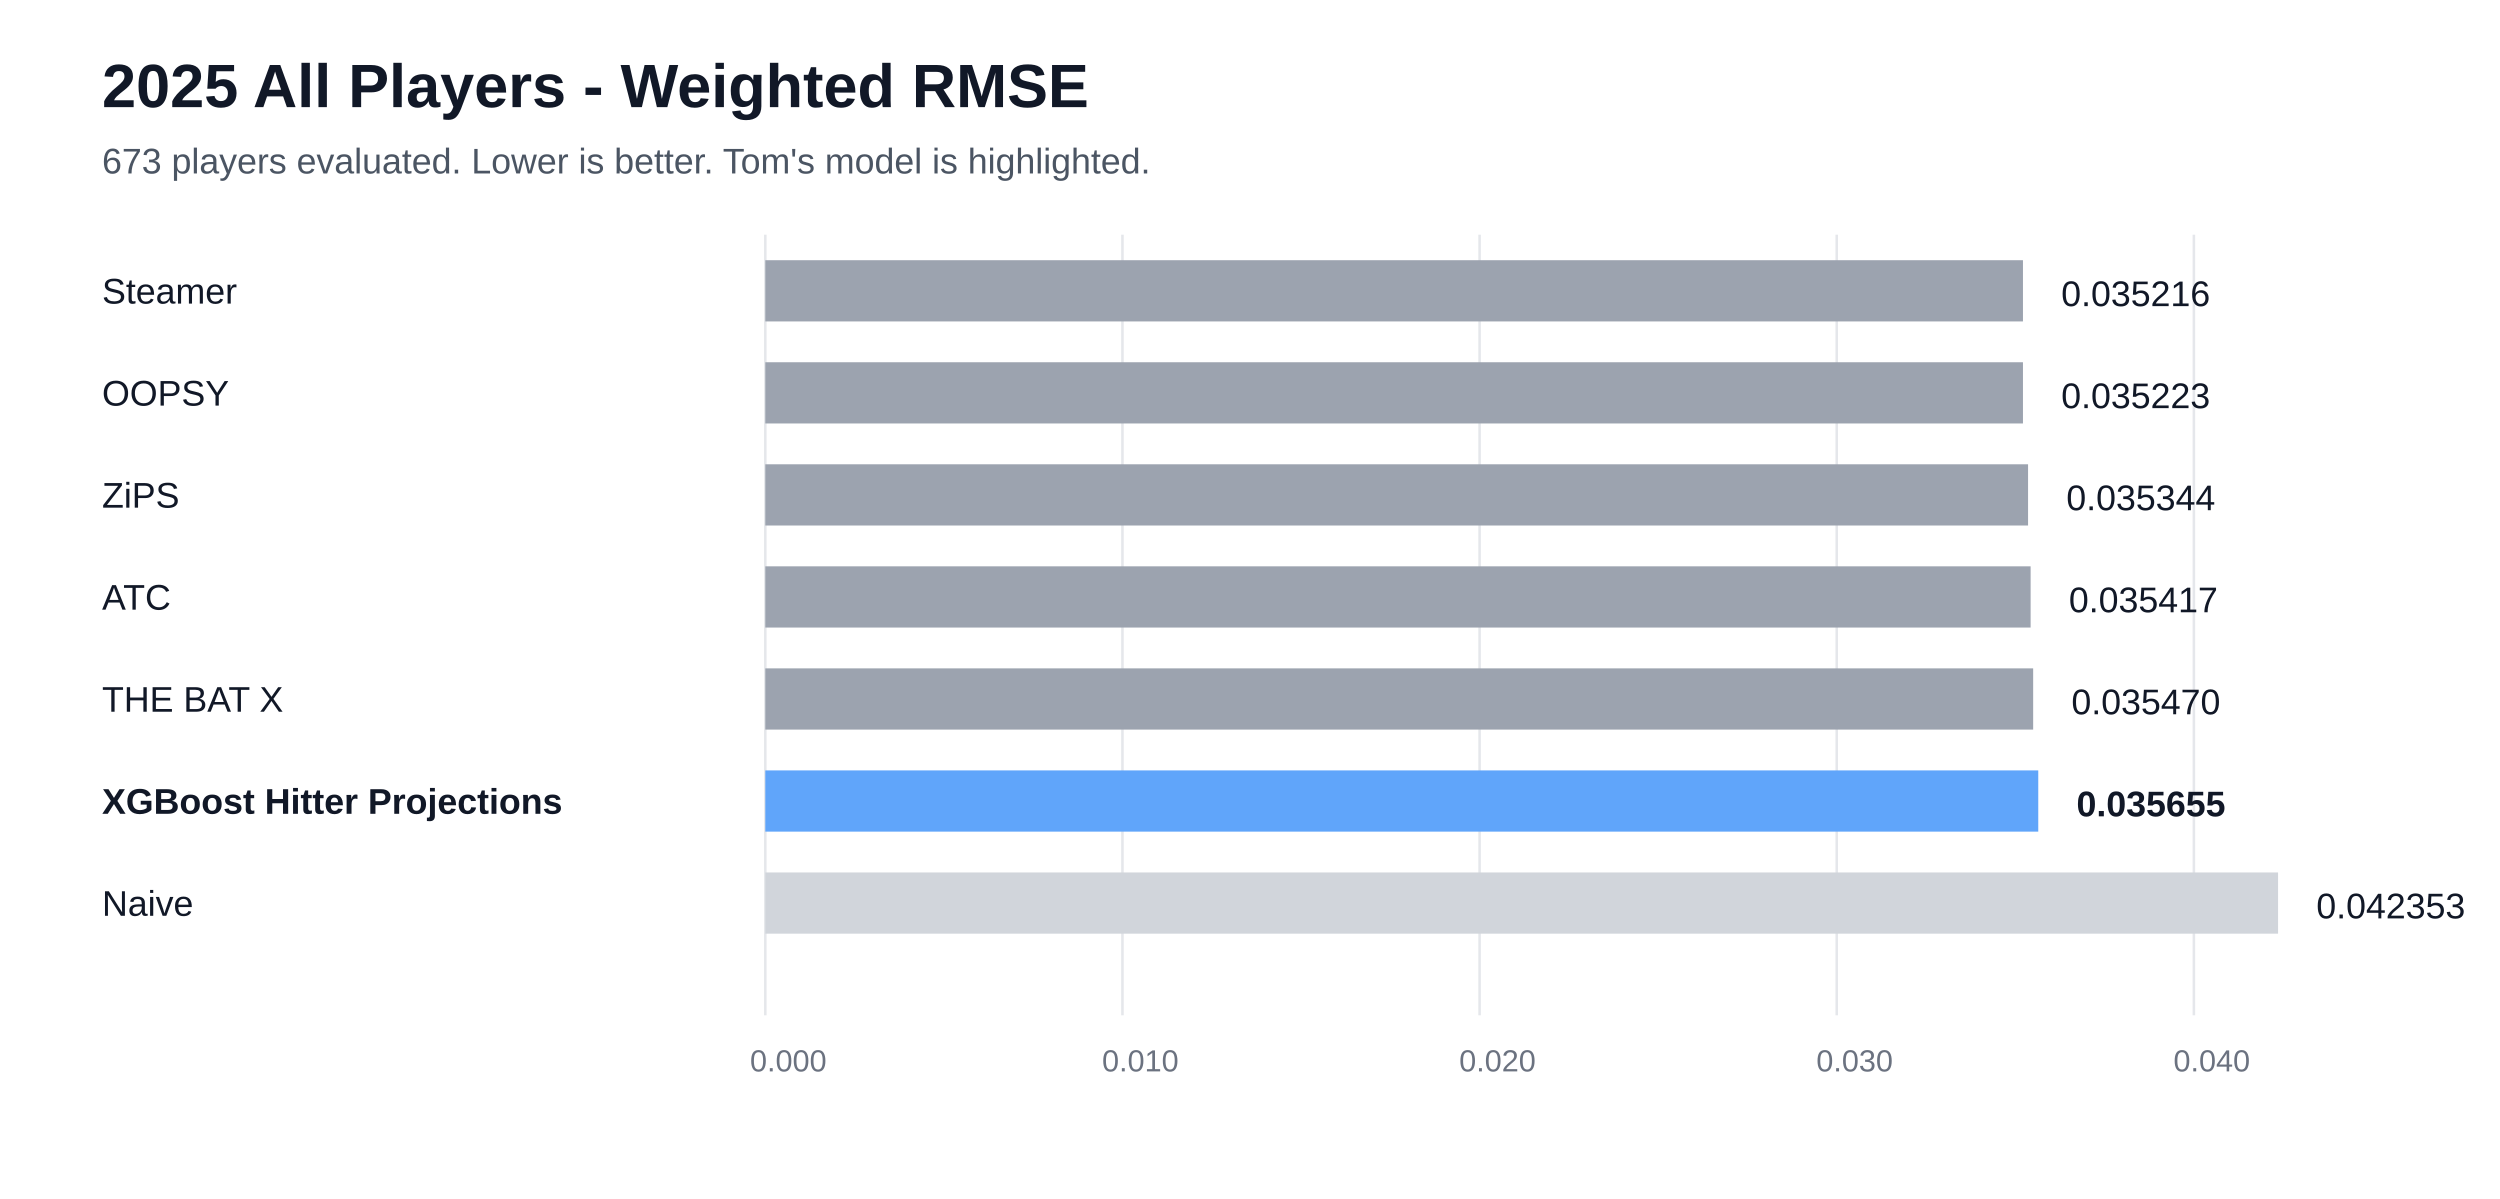
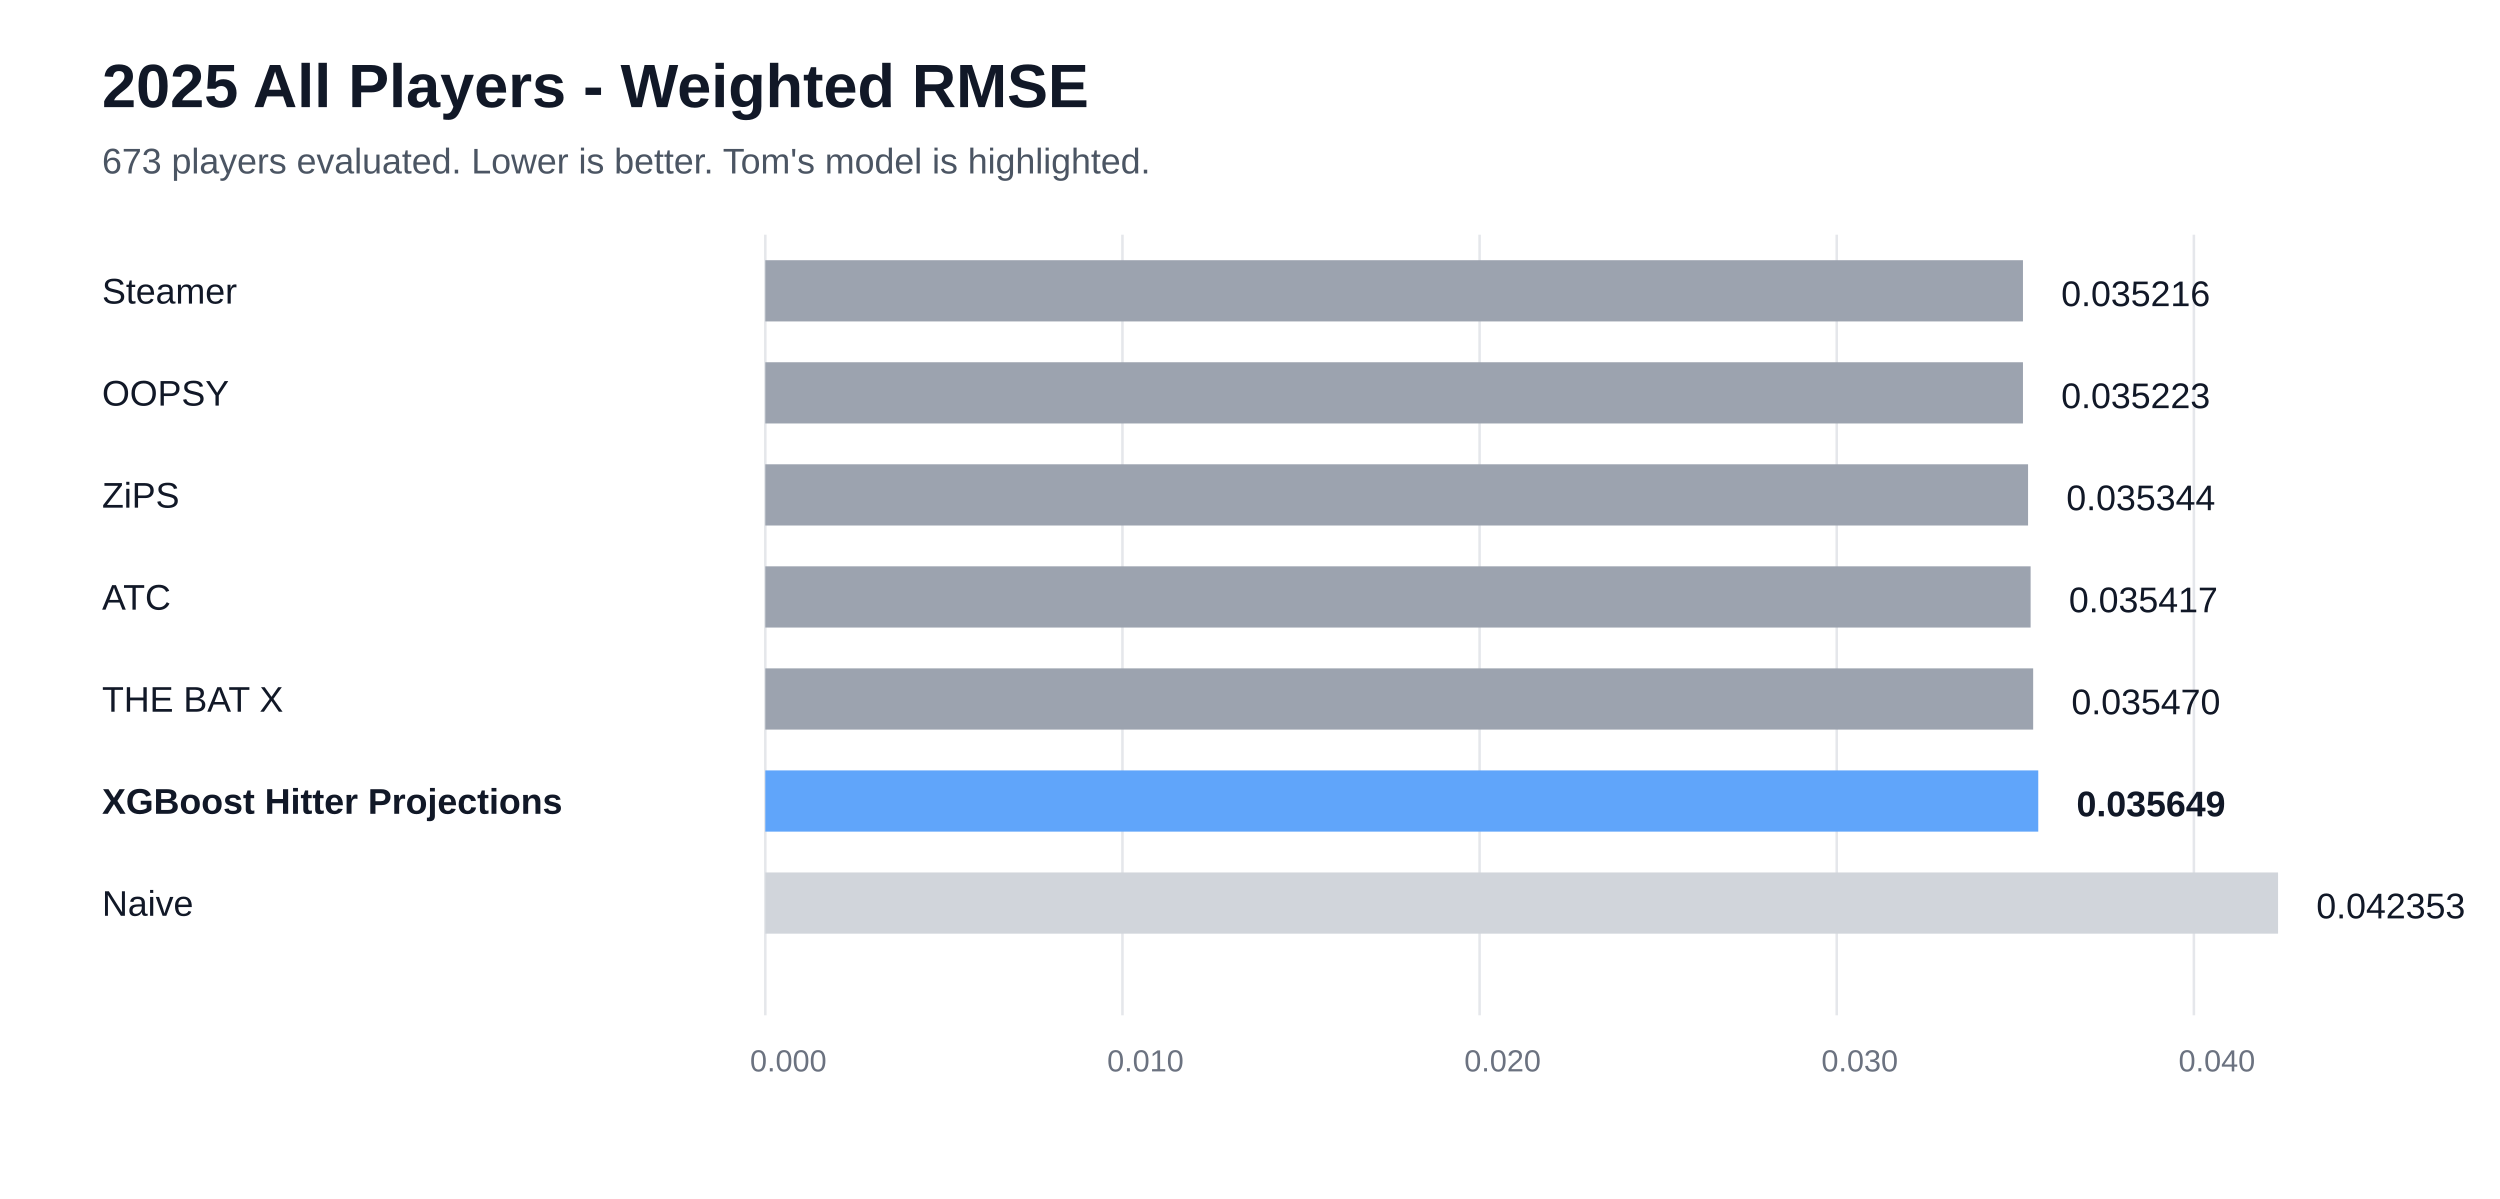
<svg xmlns="http://www.w3.org/2000/svg" width="980" height="470" viewBox="0 0 980 470" role="img" aria-labelledby="title desc">
  <rect width="980" height="470" fill="#ffffff" />
  <text x="40" y="42" fill="#111827" font-family="Segoe UI, Arial, sans-serif" font-size="24" font-weight="700">2025 All Players - Weighted RMSE</text>
  <text x="40" y="68" fill="#4b5563" font-family="Segoe UI, Arial, sans-serif" font-size="14">673 players evaluated. Lower is better. Tom's model is highlighted.</text>
  <g stroke="#e5e7eb" stroke-width="1">
    <line x1="300" y1="92" x2="300" y2="398" />
    <line x1="440" y1="92" x2="440" y2="398" />
    <line x1="580" y1="92" x2="580" y2="398" />
    <line x1="720" y1="92" x2="720" y2="398" />
    <line x1="860" y1="92" x2="860" y2="398" />
  </g>
  <g font-family="Segoe UI, Arial, sans-serif" font-size="14" fill="#111827">
    <text x="40" y="119">Steamer</text>
    <rect x="300" y="102" width="493" height="24" fill="#9ca3af" />
    <text x="808" y="120">0.035216</text>
    <text x="40" y="159">OOPSY</text>
    <rect x="300" y="142" width="493" height="24" fill="#9ca3af" />
    <text x="808" y="160">0.035223</text>
    <text x="40" y="199">ZiPS</text>
    <rect x="300" y="182" width="495" height="24" fill="#9ca3af" />
    <text x="810" y="200">0.035344</text>
    <text x="40" y="239">ATC</text>
    <rect x="300" y="222" width="496" height="24" fill="#9ca3af" />
    <text x="811" y="240">0.035417</text>
    <text x="40" y="279">THE BAT X</text>
    <rect x="300" y="262" width="497" height="24" fill="#9ca3af" />
    <text x="812" y="280">0.035470</text>
    <text x="40" y="319" font-weight="700">XGBoost Hitter Projections</text>
    <rect x="300" y="302" width="499" height="24" fill="#60a5fa" />
-     <text x="814" y="320" font-weight="700">0.035655</text>
+     <text x="814" y="320" font-weight="700">0.035649</text>
    <text x="40" y="359">Naive</text>
    <rect x="300" y="342" width="593" height="24" fill="#d1d5db" />
    <text x="908" y="360">0.042353</text>
  </g>
  <g font-family="Segoe UI, Arial, sans-serif" font-size="12" fill="#6b7280">
-     <text x="294" y="420">0.000</text>
-     <text x="432" y="420">0.010</text>
-     <text x="572" y="420">0.020</text>
-     <text x="712" y="420">0.030</text>
-     <text x="852" y="420">0.040</text>
+     <text x="294" y="420" text-anchor="start">0.000</text>
+     <text x="434" y="420" text-anchor="start">0.010</text>
+     <text x="574" y="420" text-anchor="start">0.020</text>
+     <text x="714" y="420" text-anchor="start">0.030</text>
+     <text x="854" y="420" text-anchor="start">0.040</text>
  </g>
</svg>
